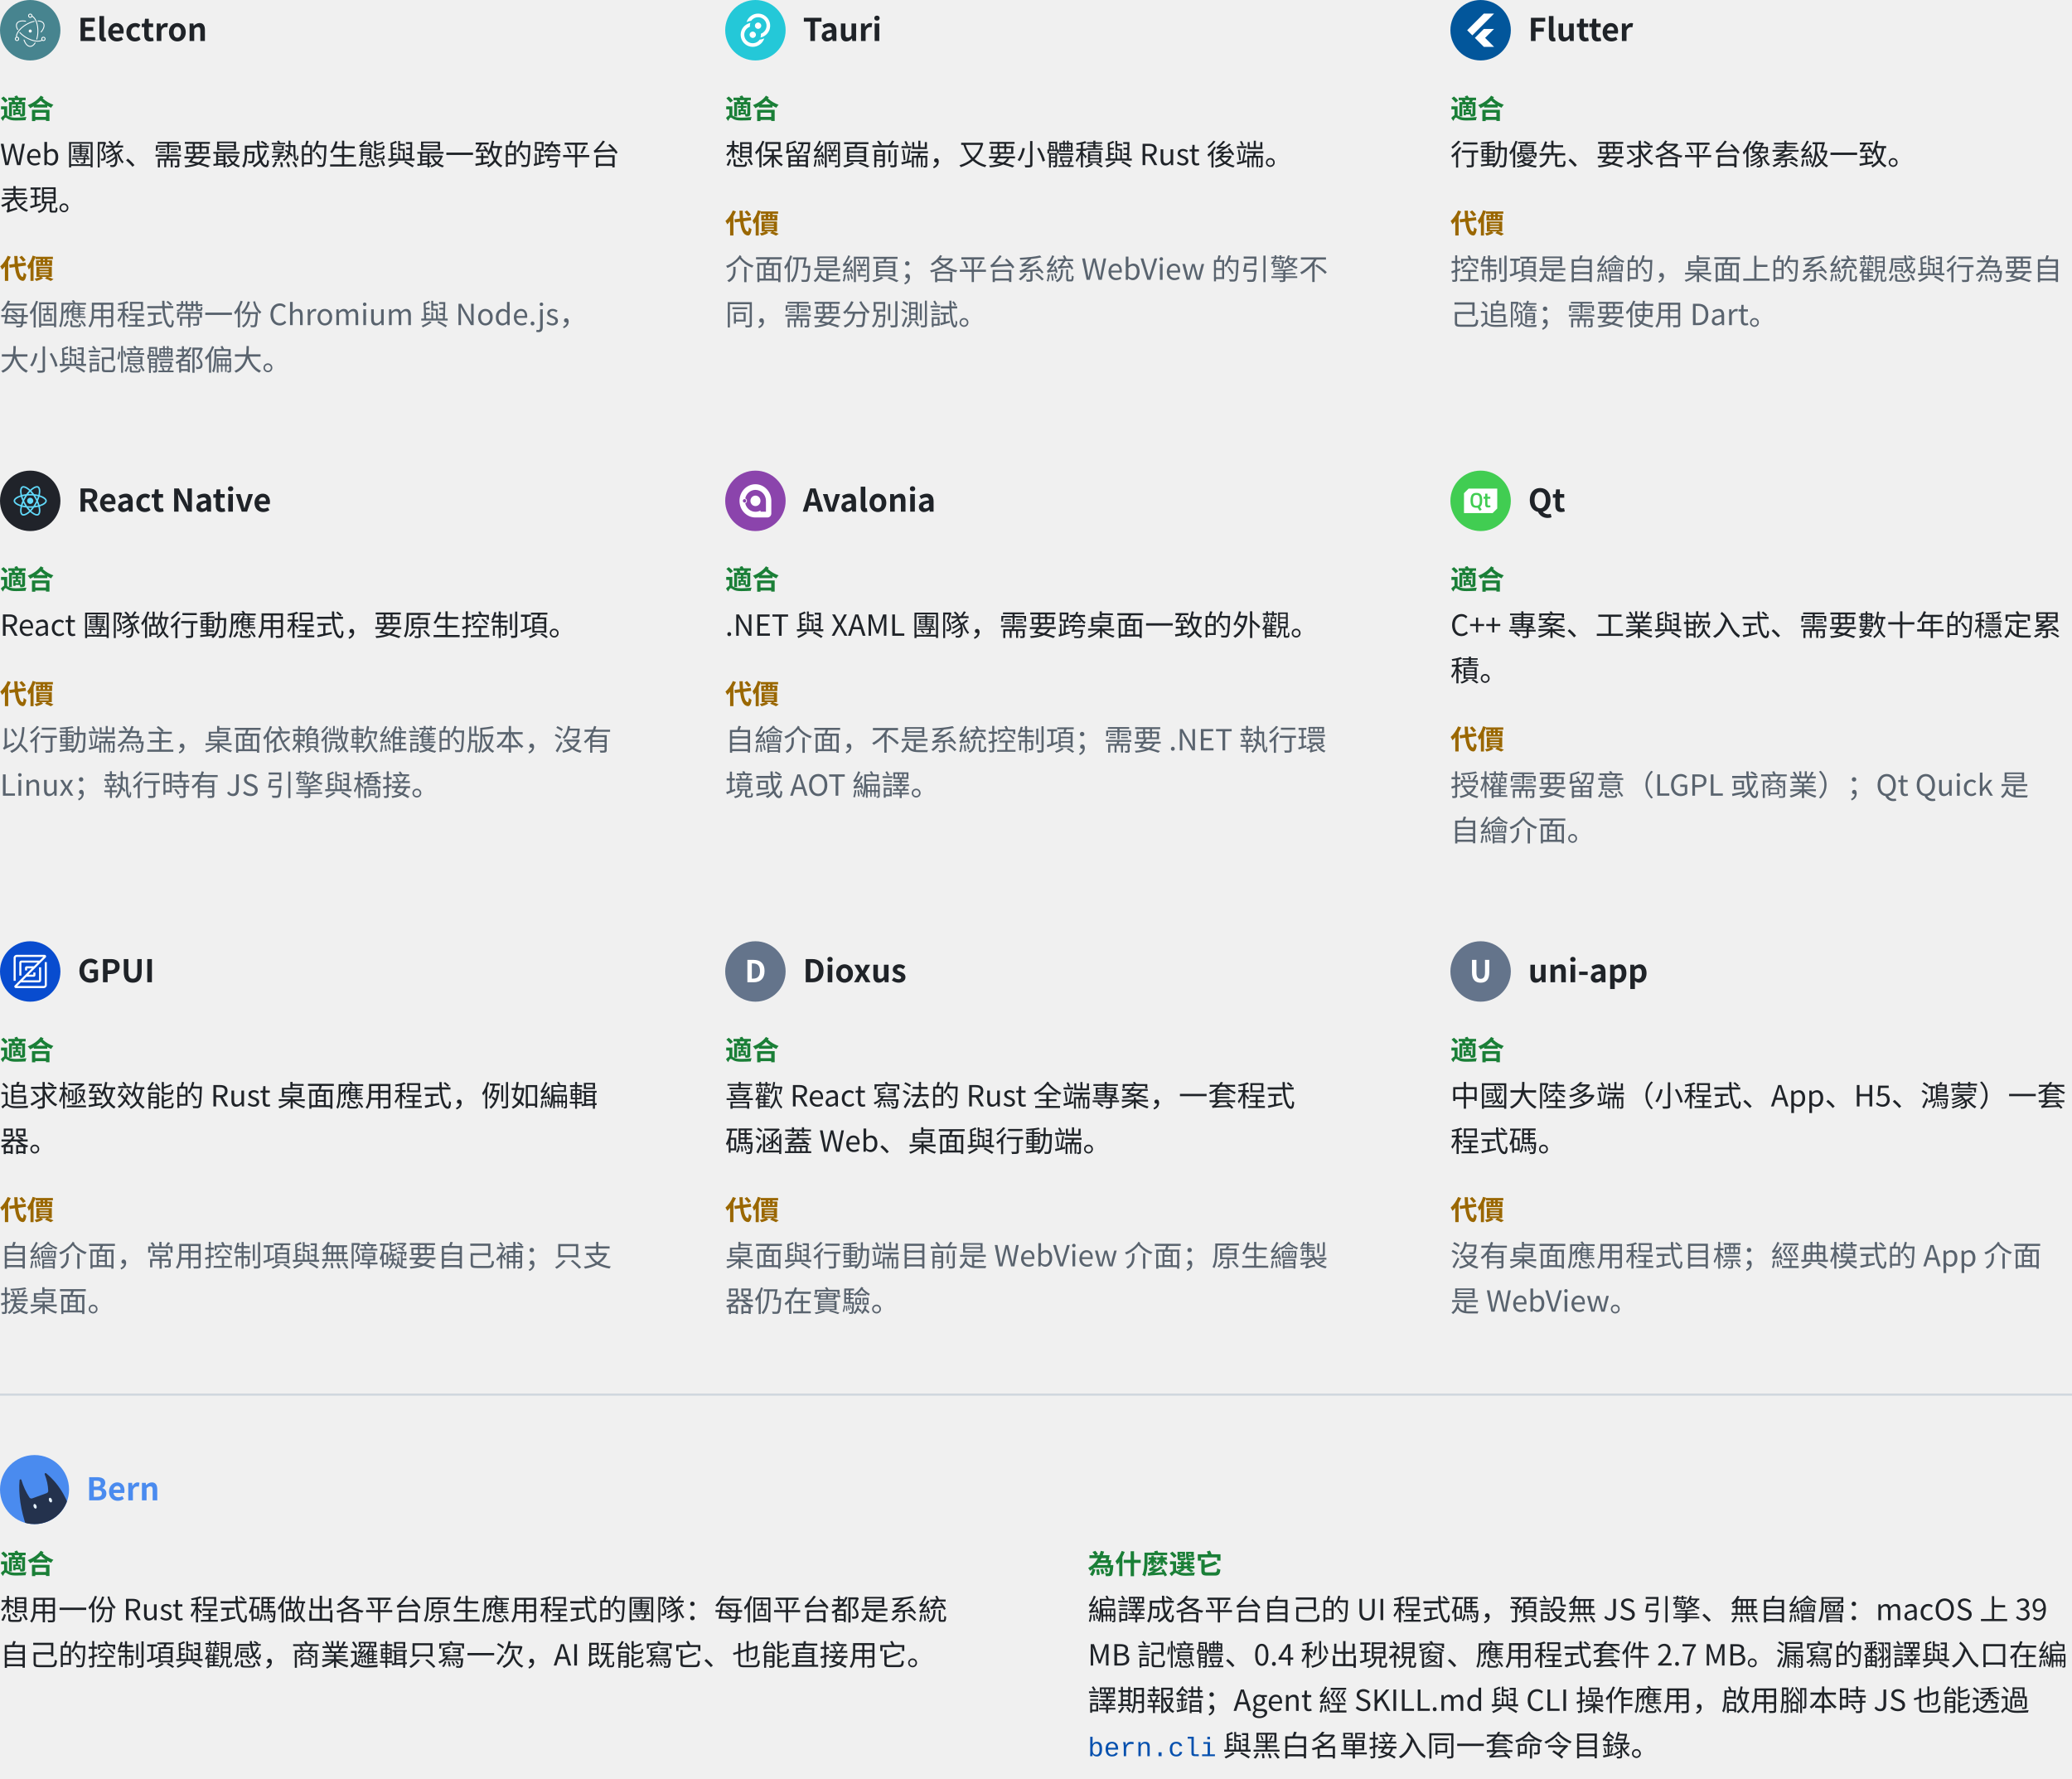
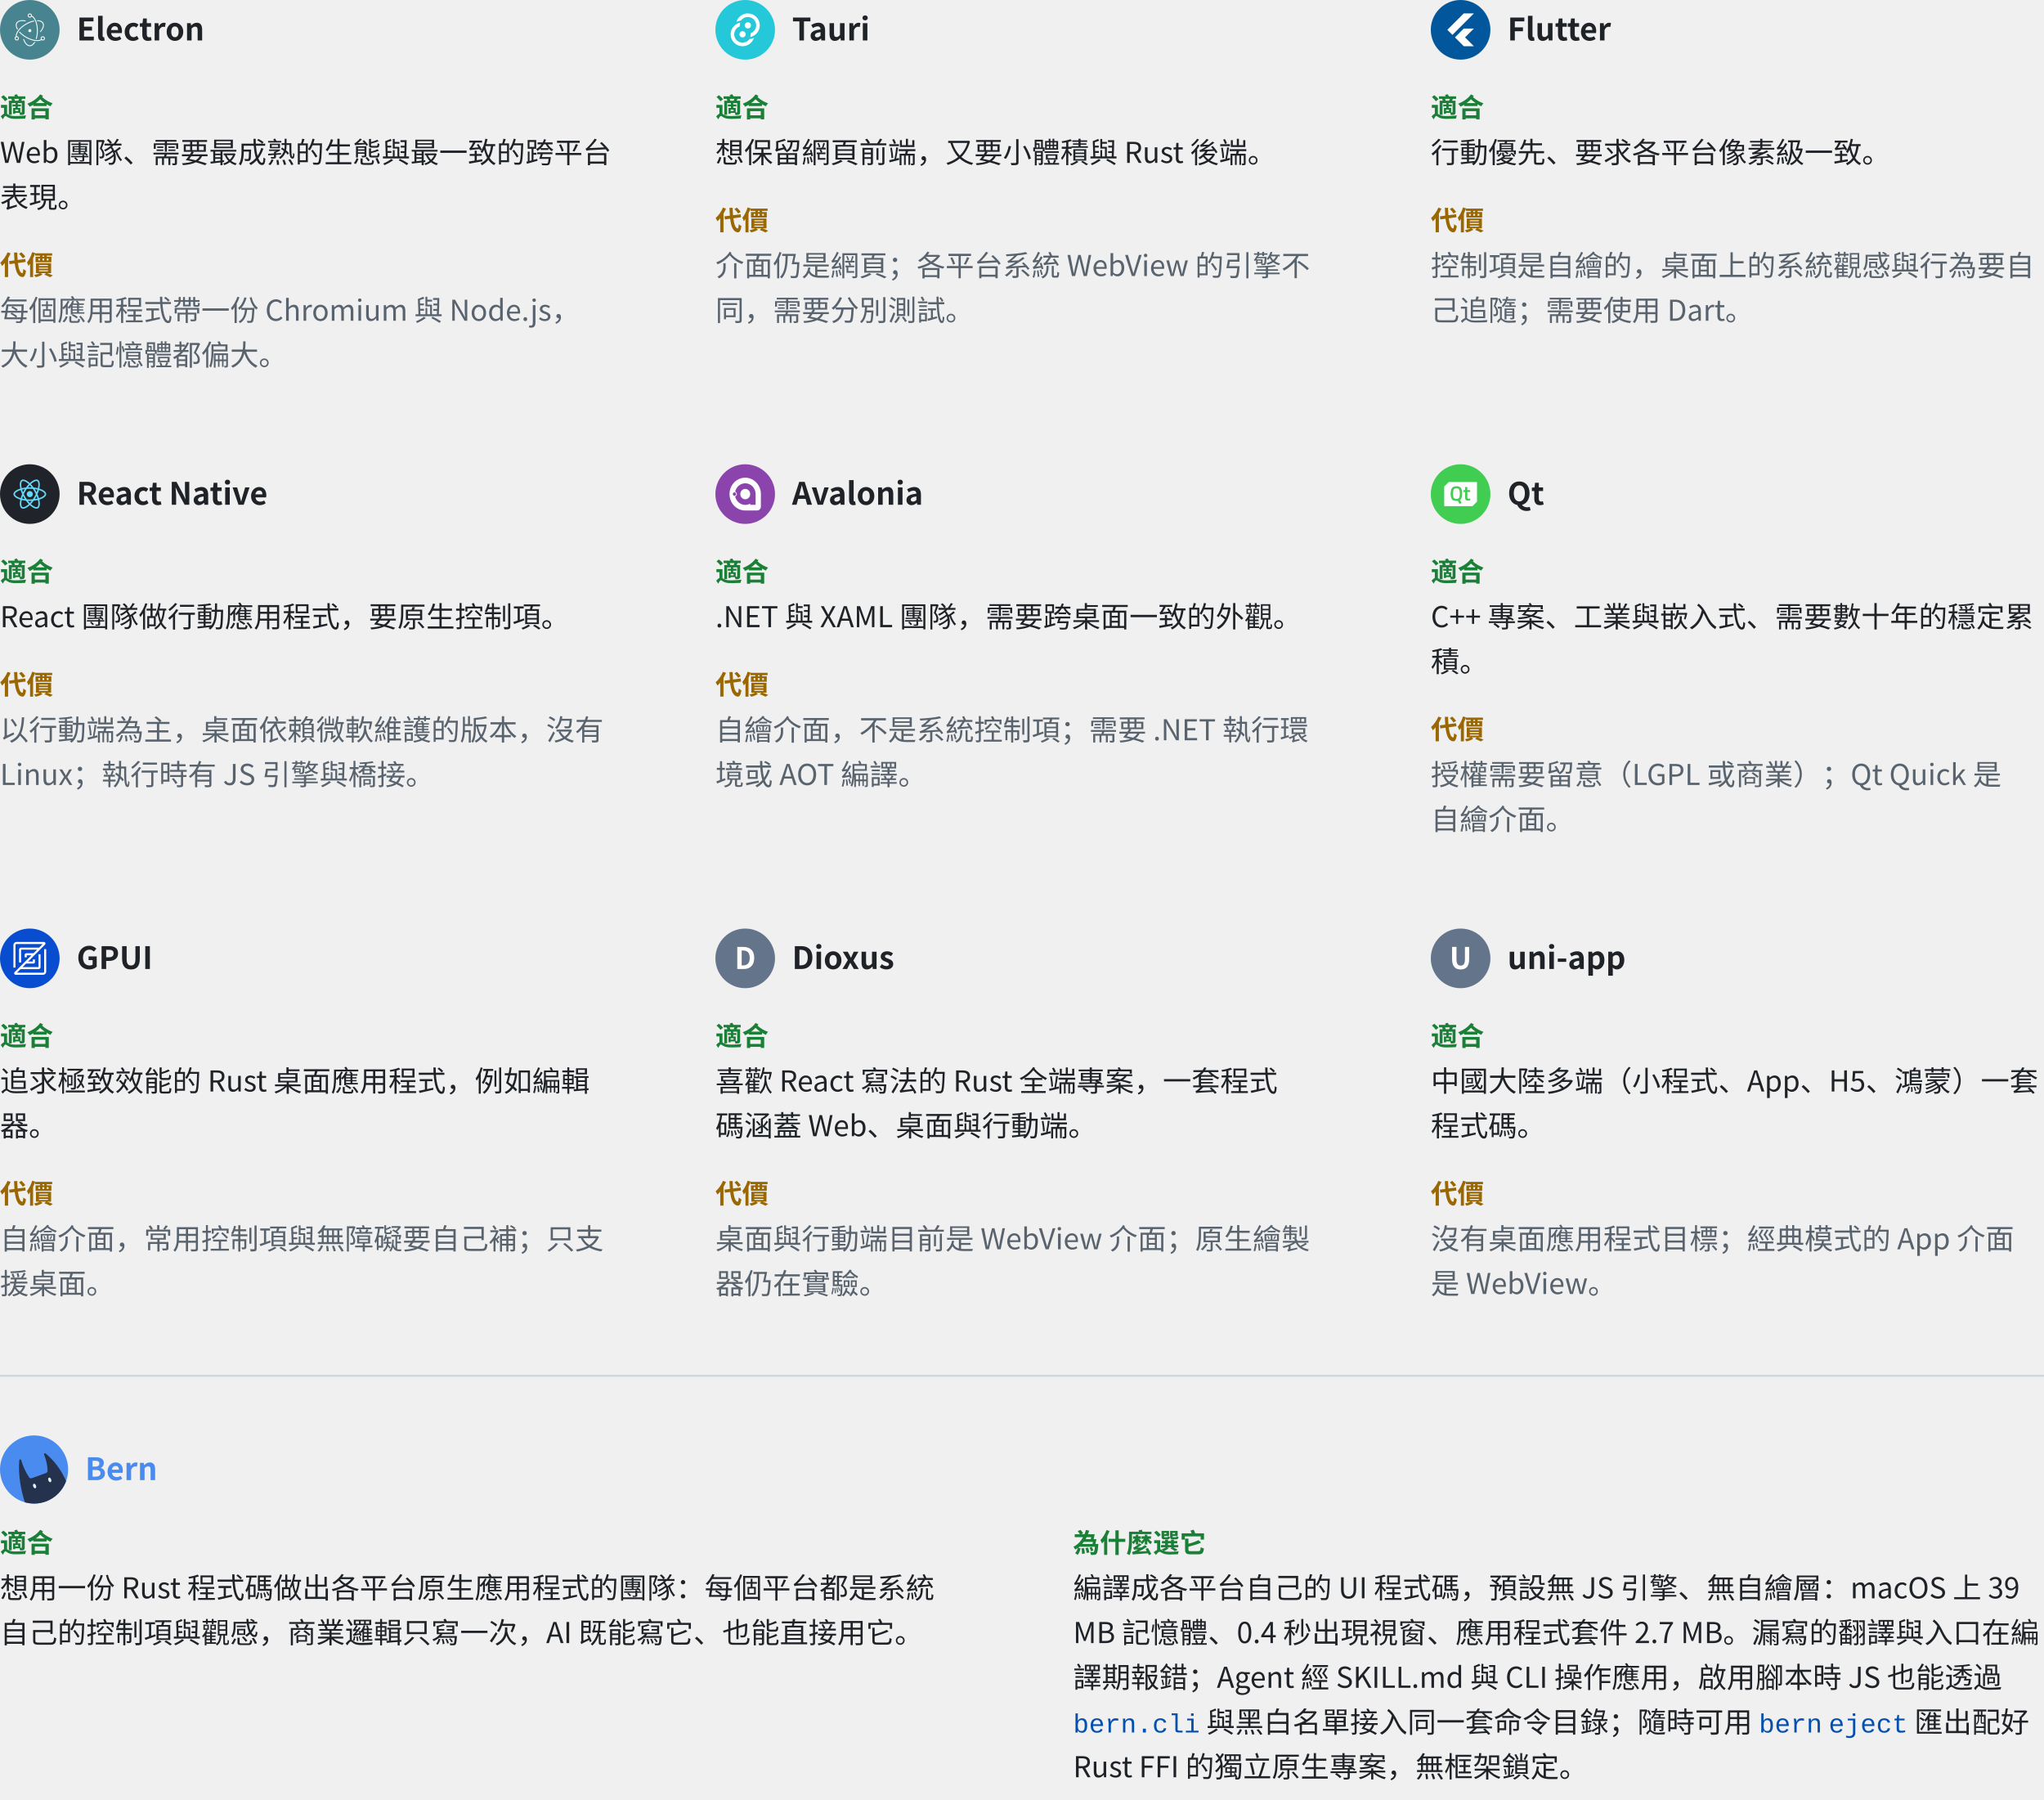
- <svg xmlns="http://www.w3.org/2000/svg" viewBox="0 0 960 824" width="960" height="824" font-family="-apple-system, BlinkMacSystemFont, 'Segoe UI', 'PingFang SC', 'Hiragino Sans GB', 'Microsoft YaHei', 'Noto Sans CJK SC', 'Helvetica Neue', Arial, sans-serif">
+ <svg xmlns="http://www.w3.org/2000/svg" viewBox="0 0 960 845" width="960" height="845" font-family="-apple-system, BlinkMacSystemFont, 'Segoe UI', 'PingFang SC', 'Hiragino Sans GB', 'Microsoft YaHei', 'Noto Sans CJK SC', 'Helvetica Neue', Arial, sans-serif">
  <defs>
    <symbol id="bern-logo" viewBox="0 0 1024 1024">
      <defs>
        <clipPath id="bern-symbol-disc">
          <circle cx="512" cy="512" r="512" />
        </clipPath>
      </defs>
      <g clip-path="url(#bern-symbol-disc)">
        <rect width="1024" height="1024" fill="#4A8BEF" />
        <path fill="#24324D" d="M 290.4 372.1 C 270.7 579.3 309.8 827.6 392.0 1060.0 L 1100 1100 L 1060.0 880.0 C 1013.0 692.2 904.4 451.5 684.3 270.5 A 14 14 0 0 0 662.4 286.5 C 693.7 364.2 711.6 444.8 715.3 529.4 A 36 36 0 0 1 691.6 564.9 C 620.6 590.7 549.5 616.5 478.5 642.4 A 36 36 0 0 1 436.0 628.1 C 383.8 547.6 344.6 461.1 317.8 369.5 A 14 14 0 0 0 290.4 372.1 Z" />
        <ellipse rx="22" ry="36" fill="#E8F4FF" transform="translate(520 760) rotate(-20)" />
        <ellipse rx="22" ry="36" fill="#E8F4FF" transform="translate(748 668) rotate(-20)" />
      </g>
    </symbol>
  </defs>
  <g transform="translate(0.0 0.0)">
    <circle cx="14.0" cy="14.0" r="14.0" fill="#47848F" />
    <path d="M12.011 0c-.85 0-1.539.689-1.539 1.539 0 .85.689 1.539 1.539 1.539.595 0 1.11-.338 1.366-.832 2.221 1.268 3.847 5.473 3.847 10.362 0 2.071-.289 4.056-.825 5.769a.322.322 0 0 0 .211.403.322.322 0 0 0 .403-.211c.556-1.776.854-3.825.854-5.96 0-5.193-1.772-9.686-4.321-11.003.001-.022.004-.044.004-.067 0-.85-.689-1.539-1.539-1.539zm0 .643a.896.896 0 1 1 0 1.792.896.896 0 1 1 0-1.792zm-5.486 4.305c-2.067.007-3.647.665-4.388 1.948-.738 1.277-.527 2.971.511 4.781a.322.322 0 0 0 .558-.32C2.271 9.727 2.089 8.266 2.694 7.218c.821-1.422 3.033-1.955 5.932-1.427a.322.322 0 0 0 .115-.633c-.784-.143-1.527-.212-2.216-.21zm11.052.018a.322.322 0 0 0-.008.643c1.834.024 3.156.596 3.75 1.626.819 1.419.18 3.595-1.718 5.837a.322.322 0 0 0 .038.454.322.322 0 0 0 .453-.038c2.054-2.426 2.771-4.866 1.784-6.574-.726-1.257-2.26-1.921-4.299-1.947zm-2.698.292a.323.323 0 0 0-.065.007c-1.857.398-3.833 1.175-5.731 2.271-4.57 2.638-7.592 6.495-7.36 9.372-.473.263-.793.766-.793 1.345 0 .85.689 1.539 1.539 1.539.85 0 1.539-.689 1.539-1.539 0-.85-.689-1.539-1.539-1.539-.038 0-.075.003-.113.006-.1-2.56 2.743-6.141 7.048-8.627 1.841-1.063 3.755-1.816 5.545-2.2a.322.322 0 0 0-.07-.636zm-2.879 6.236a1.119 1.119 0 0 0-.224.025c-.601.13-.983.723-.853 1.324.13.601.723.983 1.324.853.601-.13.983-.723.853-1.324-.114-.526-.582-.884-1.099-.879zM4.532 13.341a.321.321 0 0 0-.232.084.321.321 0 0 0-.021.454c1.268 1.394 2.916 2.701 4.795 3.786 4.415 2.549 9.106 3.285 11.561 1.839a1.53 1.53 0 0 0 .897.29c.85 0 1.539-.689 1.539-1.539 0-.85-.689-1.539-1.539-1.539-.85 0-1.539.689-1.539 1.539 0 .276.074.534.201.758-2.245 1.214-6.631.5-10.798-1.905-1.823-1.052-3.418-2.318-4.64-3.661a.321.321 0 0 0-.223-.105zm-2.063 4.017a.896.896 0 1 1 0 1.792.896.896 0 1 1 0-1.792zm19.062 0a.896.896 0 1 1 0 1.792.891.891 0 0 1-.586-.219c-.003-.004-.004-.008-.007-.012a.32.32 0 0 0-.096-.091.896.896 0 0 1 .689-1.469zm-14.005 1.368a.322.322 0 0 0-.321.43C8.279 22.154 10.036 24 12.011 24c1.441 0 2.773-.982 3.813-2.711a.322.322 0 0 0-.11-.441.322.322 0 0 0-.442.11c-.934 1.554-2.081 2.399-3.261 2.399-1.641 0-3.208-1.647-4.2-4.418a.322.322 0 0 0-.285-.213z" fill="#FFFFFF" transform="translate(6.30 6.30) scale(0.6417)" />
    <text x="36" y="19" font-size="14.5" font-weight="700" fill="#1F2328">Electron</text>
    <text x="0.0" y="55.0" font-size="12.5" font-weight="700" fill="#1A7F37">適合</text>
    <text x="0.0" y="76.5" font-size="13.5" fill="#1F2328">Web 團隊、需要最成熟的生態與最一致的跨平台</text>
    <text x="0.0" y="97.5" font-size="13.5" fill="#1F2328">表現。</text>
    <text x="0.0" y="129.0" font-size="12.5" font-weight="700" fill="#9A6700">代價</text>
    <text x="0.0" y="150.6" font-size="13.5" fill="#59636E">每個應用程式帶一份 Chromium 與 Node.js，</text>
    <text x="0.0" y="171.6" font-size="13.5" fill="#59636E">大小與記憶體都偏大。</text>
  </g>
  <g transform="translate(336.0 0.0)">
    <circle cx="14.0" cy="14.0" r="14.0" fill="#24C8D8" />
    <path d="M13.912 0a8.72 8.72 0 0 0-8.308 6.139c1.05-.515 2.18-.845 3.342-.976 2.415-3.363 7.4-3.412 9.88-.097 2.48 3.315 1.025 8.084-2.883 9.45a6.131 6.131 0 0 1-.3 2.762 8.72 8.72 0 0 0 3.01-1.225A8.72 8.72 0 0 0 13.913 0zm.082 6.451a2.284 2.284 0 1 0-.15 4.566 2.284 2.284 0 0 0 .15-4.566zm-5.629.27a8.72 8.72 0 0 0-3.031 1.235 8.72 8.72 0 1 0 13.06 9.913 10.173 10.174 0 0 1-3.343.965 6.125 6.125 0 1 1-7.028-9.343 6.114 6.115 0 0 1 .342-2.772zm1.713 6.27a2.284 2.284 0 0 0-2.284 2.283 2.284 2.284 0 0 0 2.284 2.284 2.284 2.284 0 0 0 2.284-2.284 2.284 2.284 0 0 0-2.284-2.284z" fill="#FFFFFF" transform="translate(6.30 6.30) scale(0.6417)" />
    <text x="36" y="19" font-size="14.5" font-weight="700" fill="#1F2328">Tauri</text>
    <text x="0.0" y="55.0" font-size="12.5" font-weight="700" fill="#1A7F37">適合</text>
    <text x="0.0" y="76.5" font-size="13.5" fill="#1F2328">想保留網頁前端，又要小體積與 Rust 後端。</text>
    <text x="0.0" y="108.0" font-size="12.5" font-weight="700" fill="#9A6700">代價</text>
    <text x="0.0" y="129.6" font-size="13.5" fill="#59636E">介面仍是網頁；各平台系統 WebView 的引擎不</text>
    <text x="0.0" y="150.6" font-size="13.5" fill="#59636E">同，需要分別測試。</text>
  </g>
  <g transform="translate(672.0 0.0)">
    <circle cx="14.0" cy="14.0" r="14.0" fill="#02569B" />
    <path d="M14.314 0L2.3 12 6 15.7 21.684.013h-7.357zm.014 11.072L7.857 17.53l6.47 6.47H21.7l-6.46-6.468 6.46-6.46h-7.37z" fill="#FFFFFF" transform="translate(6.30 6.30) scale(0.6417)" />
    <text x="36" y="19" font-size="14.5" font-weight="700" fill="#1F2328">Flutter</text>
    <text x="0.0" y="55.0" font-size="12.5" font-weight="700" fill="#1A7F37">適合</text>
    <text x="0.0" y="76.5" font-size="13.5" fill="#1F2328">行動優先、要求各平台像素級一致。</text>
    <text x="0.0" y="108.0" font-size="12.5" font-weight="700" fill="#9A6700">代價</text>
    <text x="0.0" y="129.6" font-size="13.5" fill="#59636E">控制項是自繪的，桌面上的系統觀感與行為要自</text>
    <text x="0.0" y="150.6" font-size="13.5" fill="#59636E">己追隨；需要使用 Dart。</text>
  </g>
  <g transform="translate(0.0 218.0)">
    <circle cx="14.0" cy="14.0" r="14.0" fill="#20232A" />
    <path d="M14.23 12.004a2.236 2.236 0 0 1-2.235 2.236 2.236 2.236 0 0 1-2.236-2.236 2.236 2.236 0 0 1 2.235-2.236 2.236 2.236 0 0 1 2.236 2.236zm2.648-10.69c-1.346 0-3.107.96-4.888 2.622-1.78-1.653-3.542-2.602-4.887-2.602-.41 0-.783.093-1.106.278-1.375.793-1.683 3.264-.973 6.365C1.98 8.917 0 10.42 0 12.004c0 1.59 1.99 3.097 5.043 4.03-.704 3.113-.39 5.588.988 6.38.32.187.69.275 1.102.275 1.345 0 3.107-.96 4.888-2.624 1.78 1.654 3.542 2.603 4.887 2.603.41 0 .783-.09 1.106-.275 1.374-.792 1.683-3.263.973-6.365C22.02 15.096 24 13.59 24 12.004c0-1.59-1.99-3.097-5.043-4.032.704-3.11.39-5.587-.988-6.38-.318-.184-.688-.277-1.092-.278zm-.005 1.09v.006c.225 0 .406.044.558.127.666.382.955 1.835.73 3.704-.054.46-.142.945-.25 1.44-.96-.236-2.006-.417-3.107-.534-.66-.905-1.345-1.727-2.035-2.447 1.592-1.48 3.087-2.292 4.105-2.295zm-9.77.02c1.012 0 2.514.808 4.11 2.28-.686.72-1.37 1.537-2.02 2.442-1.107.117-2.154.298-3.113.538-.112-.49-.195-.964-.254-1.42-.23-1.868.054-3.32.714-3.707.19-.09.4-.127.563-.132zm4.882 3.05c.455.468.91.992 1.36 1.564-.44-.02-.89-.034-1.345-.034-.46 0-.915.01-1.36.034.44-.572.895-1.096 1.345-1.565zM12 8.1c.74 0 1.477.034 2.202.093.406.582.802 1.203 1.183 1.86.372.64.71 1.29 1.018 1.946-.308.655-.646 1.31-1.013 1.95-.38.66-.773 1.288-1.18 1.87-.728.063-1.466.098-2.21.098-.74 0-1.477-.035-2.202-.093-.406-.582-.802-1.204-1.183-1.86-.372-.64-.71-1.29-1.018-1.946.303-.657.646-1.313 1.013-1.954.38-.66.773-1.286 1.18-1.868.728-.064 1.466-.098 2.21-.098zm-3.635.254c-.24.377-.48.763-.704 1.16-.225.39-.435.782-.635 1.174-.265-.656-.49-1.31-.676-1.947.64-.15 1.315-.283 2.015-.386zm7.26 0c.695.103 1.365.23 2.006.387-.18.632-.405 1.282-.66 1.933-.2-.39-.41-.783-.64-1.174-.225-.392-.465-.774-.705-1.146zm3.063.675c.484.15.944.317 1.375.498 1.732.74 2.852 1.708 2.852 2.476-.005.768-1.125 1.74-2.857 2.475-.42.18-.88.342-1.355.493-.28-.958-.646-1.956-1.1-2.98.45-1.017.81-2.01 1.085-2.964zm-13.395.004c.278.96.645 1.957 1.1 2.98-.45 1.017-.812 2.01-1.086 2.964-.484-.15-.944-.318-1.37-.5-1.732-.737-2.852-1.706-2.852-2.474 0-.768 1.12-1.742 2.852-2.476.42-.18.88-.342 1.356-.494zm11.678 4.28c.265.657.49 1.312.676 1.948-.64.157-1.316.29-2.016.39.24-.375.48-.762.705-1.158.225-.39.435-.788.636-1.18zm-9.945.02c.2.392.41.783.64 1.175.23.39.465.772.705 1.143-.695-.102-1.365-.23-2.006-.386.18-.63.406-1.282.66-1.933zM17.92 16.32c.112.493.2.968.254 1.423.23 1.868-.054 3.32-.714 3.708-.147.09-.338.128-.563.128-1.012 0-2.514-.807-4.11-2.28.686-.72 1.37-1.536 2.02-2.44 1.107-.118 2.154-.3 3.113-.54zm-11.83.01c.96.234 2.006.415 3.107.532.66.905 1.345 1.727 2.035 2.446-1.595 1.483-3.092 2.295-4.11 2.295-.22-.005-.406-.05-.553-.132-.666-.38-.955-1.834-.73-3.703.054-.46.142-.944.25-1.438zm4.56.64c.44.02.89.034 1.345.034.46 0 .915-.01 1.36-.034-.44.572-.895 1.095-1.345 1.565-.455-.47-.91-.993-1.36-1.565z" fill="#61DAFB" transform="translate(6.30 6.30) scale(0.6417)" />
    <text x="36" y="19" font-size="14.5" font-weight="700" fill="#1F2328">React Native</text>
    <text x="0.0" y="55.0" font-size="12.5" font-weight="700" fill="#1A7F37">適合</text>
    <text x="0.0" y="76.5" font-size="13.5" fill="#1F2328">React 團隊做行動應用程式，要原生控制項。</text>
    <text x="0.0" y="108.0" font-size="12.5" font-weight="700" fill="#9A6700">代價</text>
    <text x="0.0" y="129.6" font-size="13.5" fill="#59636E">以行動端為主，桌面依賴微軟維護的版本，沒有</text>
    <text x="0.0" y="150.6" font-size="13.5" fill="#59636E">Linux；執行時有 JS 引擎與橋接。</text>
  </g>
  <g transform="translate(336.0 218.0)">
    <circle cx="14.0" cy="14.0" r="14.0" fill="#8B44AC" />
    <path d="M12.034 8.208c-2.003 0-3.627 1.696-3.627 3.789s1.624 3.789 3.627 3.789 3.627-1.697 3.627-3.79-1.624-3.788-3.627-3.788m-7.392 2.067c.72.211 1.248.902 1.248 1.722s-.528 1.51-1.248 1.721c.752 3.54 3.776 6.188 7.392 6.188 1.316 0 2.554-.35 3.632-.967v.914h3.94v-7.528a5 5 0 0 0 0-.224v-.104c0-4.369-3.39-7.91-7.572-7.91-3.616 0-6.64 2.648-7.392 6.188m-.5 2.982c.67 0 1.212-.567 1.212-1.266s-.542-1.265-1.212-1.265-1.211.566-1.211 1.265c0 .7.542 1.266 1.211 1.266M20.682 24H11.8C5.549 23.887.515 18.556.515 12c0-6.627 5.143-12 11.487-12 6.241 0 11.32 5.2 11.483 11.678l-.02 9.743C23.3 22.876 22.12 24 20.683 24" fill="#FFFFFF" transform="translate(6.30 6.30) scale(0.6417)" />
    <text x="36" y="19" font-size="14.5" font-weight="700" fill="#1F2328">Avalonia</text>
    <text x="0.0" y="55.0" font-size="12.5" font-weight="700" fill="#1A7F37">適合</text>
    <text x="0.0" y="76.5" font-size="13.5" fill="#1F2328">.NET 與 XAML 團隊，需要跨桌面一致的外觀。</text>
    <text x="0.0" y="108.0" font-size="12.5" font-weight="700" fill="#9A6700">代價</text>
    <text x="0.0" y="129.6" font-size="13.5" fill="#59636E">自繪介面，不是系統控制項；需要 .NET 執行環</text>
    <text x="0.0" y="150.6" font-size="13.5" fill="#59636E">境或 AOT 編譯。</text>
  </g>
  <g transform="translate(672.0 218.0)">
    <circle cx="14.0" cy="14.0" r="14.0" fill="#41CD52" />
    <path d="M21.693 3.162H3.33L0 6.49v14.348h20.671L24 17.51V3.162zM12.785 18.4l-1.562.728-1.35-2.217c-.196.057-.499.09-.924.09-1.579 0-2.683-.425-3.305-1.276-.622-.85-.932-2.2-.932-4.033 0-1.84.319-3.206.949-4.098.63-.892 1.726-1.341 3.288-1.341 1.562 0 2.658.441 3.28 1.333.63.883.94 2.25.94 4.098 0 1.219-.13 2.2-.384 2.945-.261.752-.679 1.325-1.268 1.718zm4.736-1.587c-.858 0-1.447-.196-1.766-.59-.32-.392-.483-1.136-.483-2.232v-3.534H14.11V9.051h1.162V6.843h1.644V9.05h2.094v1.415h-2.094v3.346c0 .622.05 1.03.14 1.227.09.204.326.303.695.303l1.243-.05.073 1.326c-.67.13-1.186.196-1.546.196zm-8.58-9.08c-.95 0-1.604.311-1.963.94-.352.63-.532 1.629-.532 3.011 0 1.374.172 2.364.515 2.953.344.589 1.006.892 1.98.892.973 0 1.628-.295 1.971-.876.335-.58.507-1.57.507-2.953 0-1.39-.172-2.396-.523-3.026-.352-.63-1.006-.94-1.955-.94Z" fill="#FFFFFF" transform="translate(6.30 6.30) scale(0.6417)" />
    <text x="36" y="19" font-size="14.5" font-weight="700" fill="#1F2328">Qt</text>
    <text x="0.0" y="55.0" font-size="12.5" font-weight="700" fill="#1A7F37">適合</text>
    <text x="0.0" y="76.5" font-size="13.5" fill="#1F2328">C++ 專案、工業與嵌入式、需要數十年的穩定累</text>
    <text x="0.0" y="97.5" font-size="13.5" fill="#1F2328">積。</text>
    <text x="0.0" y="129.0" font-size="12.5" font-weight="700" fill="#9A6700">代價</text>
    <text x="0.0" y="150.6" font-size="13.5" fill="#59636E">授權需要留意（LGPL 或商業）；Qt Quick 是</text>
    <text x="0.0" y="171.6" font-size="13.5" fill="#59636E">自繪介面。</text>
  </g>
  <g transform="translate(0.0 436.0)">
    <circle cx="14.0" cy="14.0" r="14.0" fill="#084CCF" />
    <path d="M2.25 1.5a.75.75 0 0 0-.75.75v16.5H0V2.25A2.25 2.25 0 0 1 2.25 0h20.095c1.002 0 1.504 1.212.795 1.92L10.764 14.298h3.486V12.75h1.5v1.922a1.125 1.125 0 0 1-1.125 1.125H9.264l-2.578 2.578h11.689V9h1.5v9.375a1.5 1.5 0 0 1-1.5 1.5H5.185L2.562 22.5H21.75a.75.75 0 0 0 .75-.75V5.25H24v16.5A2.25 2.25 0 0 1 21.75 24H1.655C.653 24 .151 22.788.86 22.08L13.19 9.75H9.75v1.5h-1.5V9.375A1.125 1.125 0 0 1 9.375 8.25h5.314l2.625-2.625H5.625V15h-1.5V5.625a1.5 1.5 0 0 1 1.5-1.5h13.19L21.438 1.5z" fill="#FFFFFF" transform="translate(6.30 6.30) scale(0.6417)" />
    <text x="36" y="19" font-size="14.5" font-weight="700" fill="#1F2328">GPUI</text>
    <text x="0.0" y="55.0" font-size="12.5" font-weight="700" fill="#1A7F37">適合</text>
    <text x="0.0" y="76.5" font-size="13.5" fill="#1F2328">追求極致效能的 Rust 桌面應用程式，例如編輯</text>
    <text x="0.0" y="97.5" font-size="13.5" fill="#1F2328">器。</text>
    <text x="0.0" y="129.0" font-size="12.5" font-weight="700" fill="#9A6700">代價</text>
    <text x="0.0" y="150.6" font-size="13.5" fill="#59636E">自繪介面，常用控制項與無障礙要自己補；只支</text>
    <text x="0.0" y="171.6" font-size="13.5" fill="#59636E">援桌面。</text>
  </g>
  <g transform="translate(336.0 436.0)">
    <circle cx="14.0" cy="14.0" r="14.0" fill="#64748B" />
    <text x="14.0" y="19.0" text-anchor="middle" font-size="14.0" font-weight="700" fill="#FFFFFF">D</text>
    <text x="36" y="19" font-size="14.5" font-weight="700" fill="#1F2328">Dioxus</text>
    <text x="0.0" y="55.0" font-size="12.5" font-weight="700" fill="#1A7F37">適合</text>
    <text x="0.0" y="76.5" font-size="13.5" fill="#1F2328">喜歡 React 寫法的 Rust 全端專案，一套程式</text>
    <text x="0.0" y="97.5" font-size="13.5" fill="#1F2328">碼涵蓋 Web、桌面與行動端。</text>
    <text x="0.0" y="129.0" font-size="12.5" font-weight="700" fill="#9A6700">代價</text>
    <text x="0.0" y="150.6" font-size="13.5" fill="#59636E">桌面與行動端目前是 WebView 介面；原生繪製</text>
    <text x="0.0" y="171.6" font-size="13.5" fill="#59636E">器仍在實驗。</text>
  </g>
  <g transform="translate(672.0 436.0)">
    <circle cx="14.0" cy="14.0" r="14.0" fill="#64748B" />
    <text x="14.0" y="19.0" text-anchor="middle" font-size="14.0" font-weight="700" fill="#FFFFFF">U</text>
    <text x="36" y="19" font-size="14.5" font-weight="700" fill="#1F2328">uni-app</text>
    <text x="0.0" y="55.0" font-size="12.5" font-weight="700" fill="#1A7F37">適合</text>
    <text x="0.0" y="76.5" font-size="13.5" fill="#1F2328">中國大陸多端（小程式、App、H5、鴻蒙）一套</text>
    <text x="0.0" y="97.5" font-size="13.5" fill="#1F2328">程式碼。</text>
    <text x="0.0" y="129.0" font-size="12.5" font-weight="700" fill="#9A6700">代價</text>
    <text x="0.0" y="150.6" font-size="13.5" fill="#59636E">沒有桌面應用程式目標；經典模式的 App 介面</text>
    <text x="0.0" y="171.6" font-size="13.5" fill="#59636E">是 WebView。</text>
  </g>
  <line x1="0" y1="646.0" x2="960" y2="646.0" stroke="#D0D7DE" />
  <use href="#bern-logo" x="0.0" y="674.0" width="32.0" height="32.0" />
  <text x="40" y="695" font-size="14.5" font-weight="700" fill="#4A8BEF">Bern</text>
  <text x="0.0" y="729.0" font-size="12.5" font-weight="700" fill="#1A7F37">適合</text>
  <text x="0.0" y="750.5" font-size="13.5" fill="#1F2328">想用一份 Rust 程式碼做出各平台原生應用程式的團隊：每個平台都是系統</text>
  <text x="0.0" y="771.5" font-size="13.5" fill="#1F2328">自己的控制項與觀感，商業邏輯只寫一次，AI 既能寫它、也能直接用它。</text>
  <text x="504.0" y="729.0" font-size="12.5" font-weight="700" fill="#1A7F37">為什麼選它</text>
  <text x="504.0" y="750.5" font-size="13.5" fill="#1F2328">編譯成各平台自己的 UI 程式碼，預設無 JS 引擎、無自繪層：macOS 上 39</text>
  <text x="504.0" y="771.5" font-size="13.5" fill="#1F2328">MB 記憶體、0.4 秒出現視窗、應用程式套件 2.7 MB。漏寫的翻譯與入口在編</text>
  <text x="504.0" y="792.5" font-size="13.5" fill="#1F2328">譯期報錯；Agent 經 SKILL.md 與 CLI 操作應用，啟用腳本時 JS 也能透過</text>
  <text x="504.0" y="813.5" font-size="13.5" fill="#1F2328">
-     <tspan font-family="ui-monospace, SFMono-Regular, Menlo, Consolas, 'Liberation Mono', monospace" font-size="12.4" fill="#0550AE">bern.cli</tspan> 與黑白名單接入同一套命令目錄。</text>
+     <tspan font-family="ui-monospace, SFMono-Regular, Menlo, Consolas, 'Liberation Mono', monospace" font-size="12.4" fill="#0550AE">bern.cli</tspan> 與黑白名單接入同一套命令目錄；隨時可用 <tspan font-family="ui-monospace, SFMono-Regular, Menlo, Consolas, 'Liberation Mono', monospace" font-size="12.4" fill="#0550AE">bern</tspan>
+     <tspan font-family="ui-monospace, SFMono-Regular, Menlo, Consolas, 'Liberation Mono', monospace" font-size="12.4" fill="#0550AE">eject</tspan> 匯出配好</text>
+   <text x="504.0" y="834.5" font-size="13.5" fill="#1F2328">Rust FFI 的獨立原生專案，無框架鎖定。</text>
</svg>
